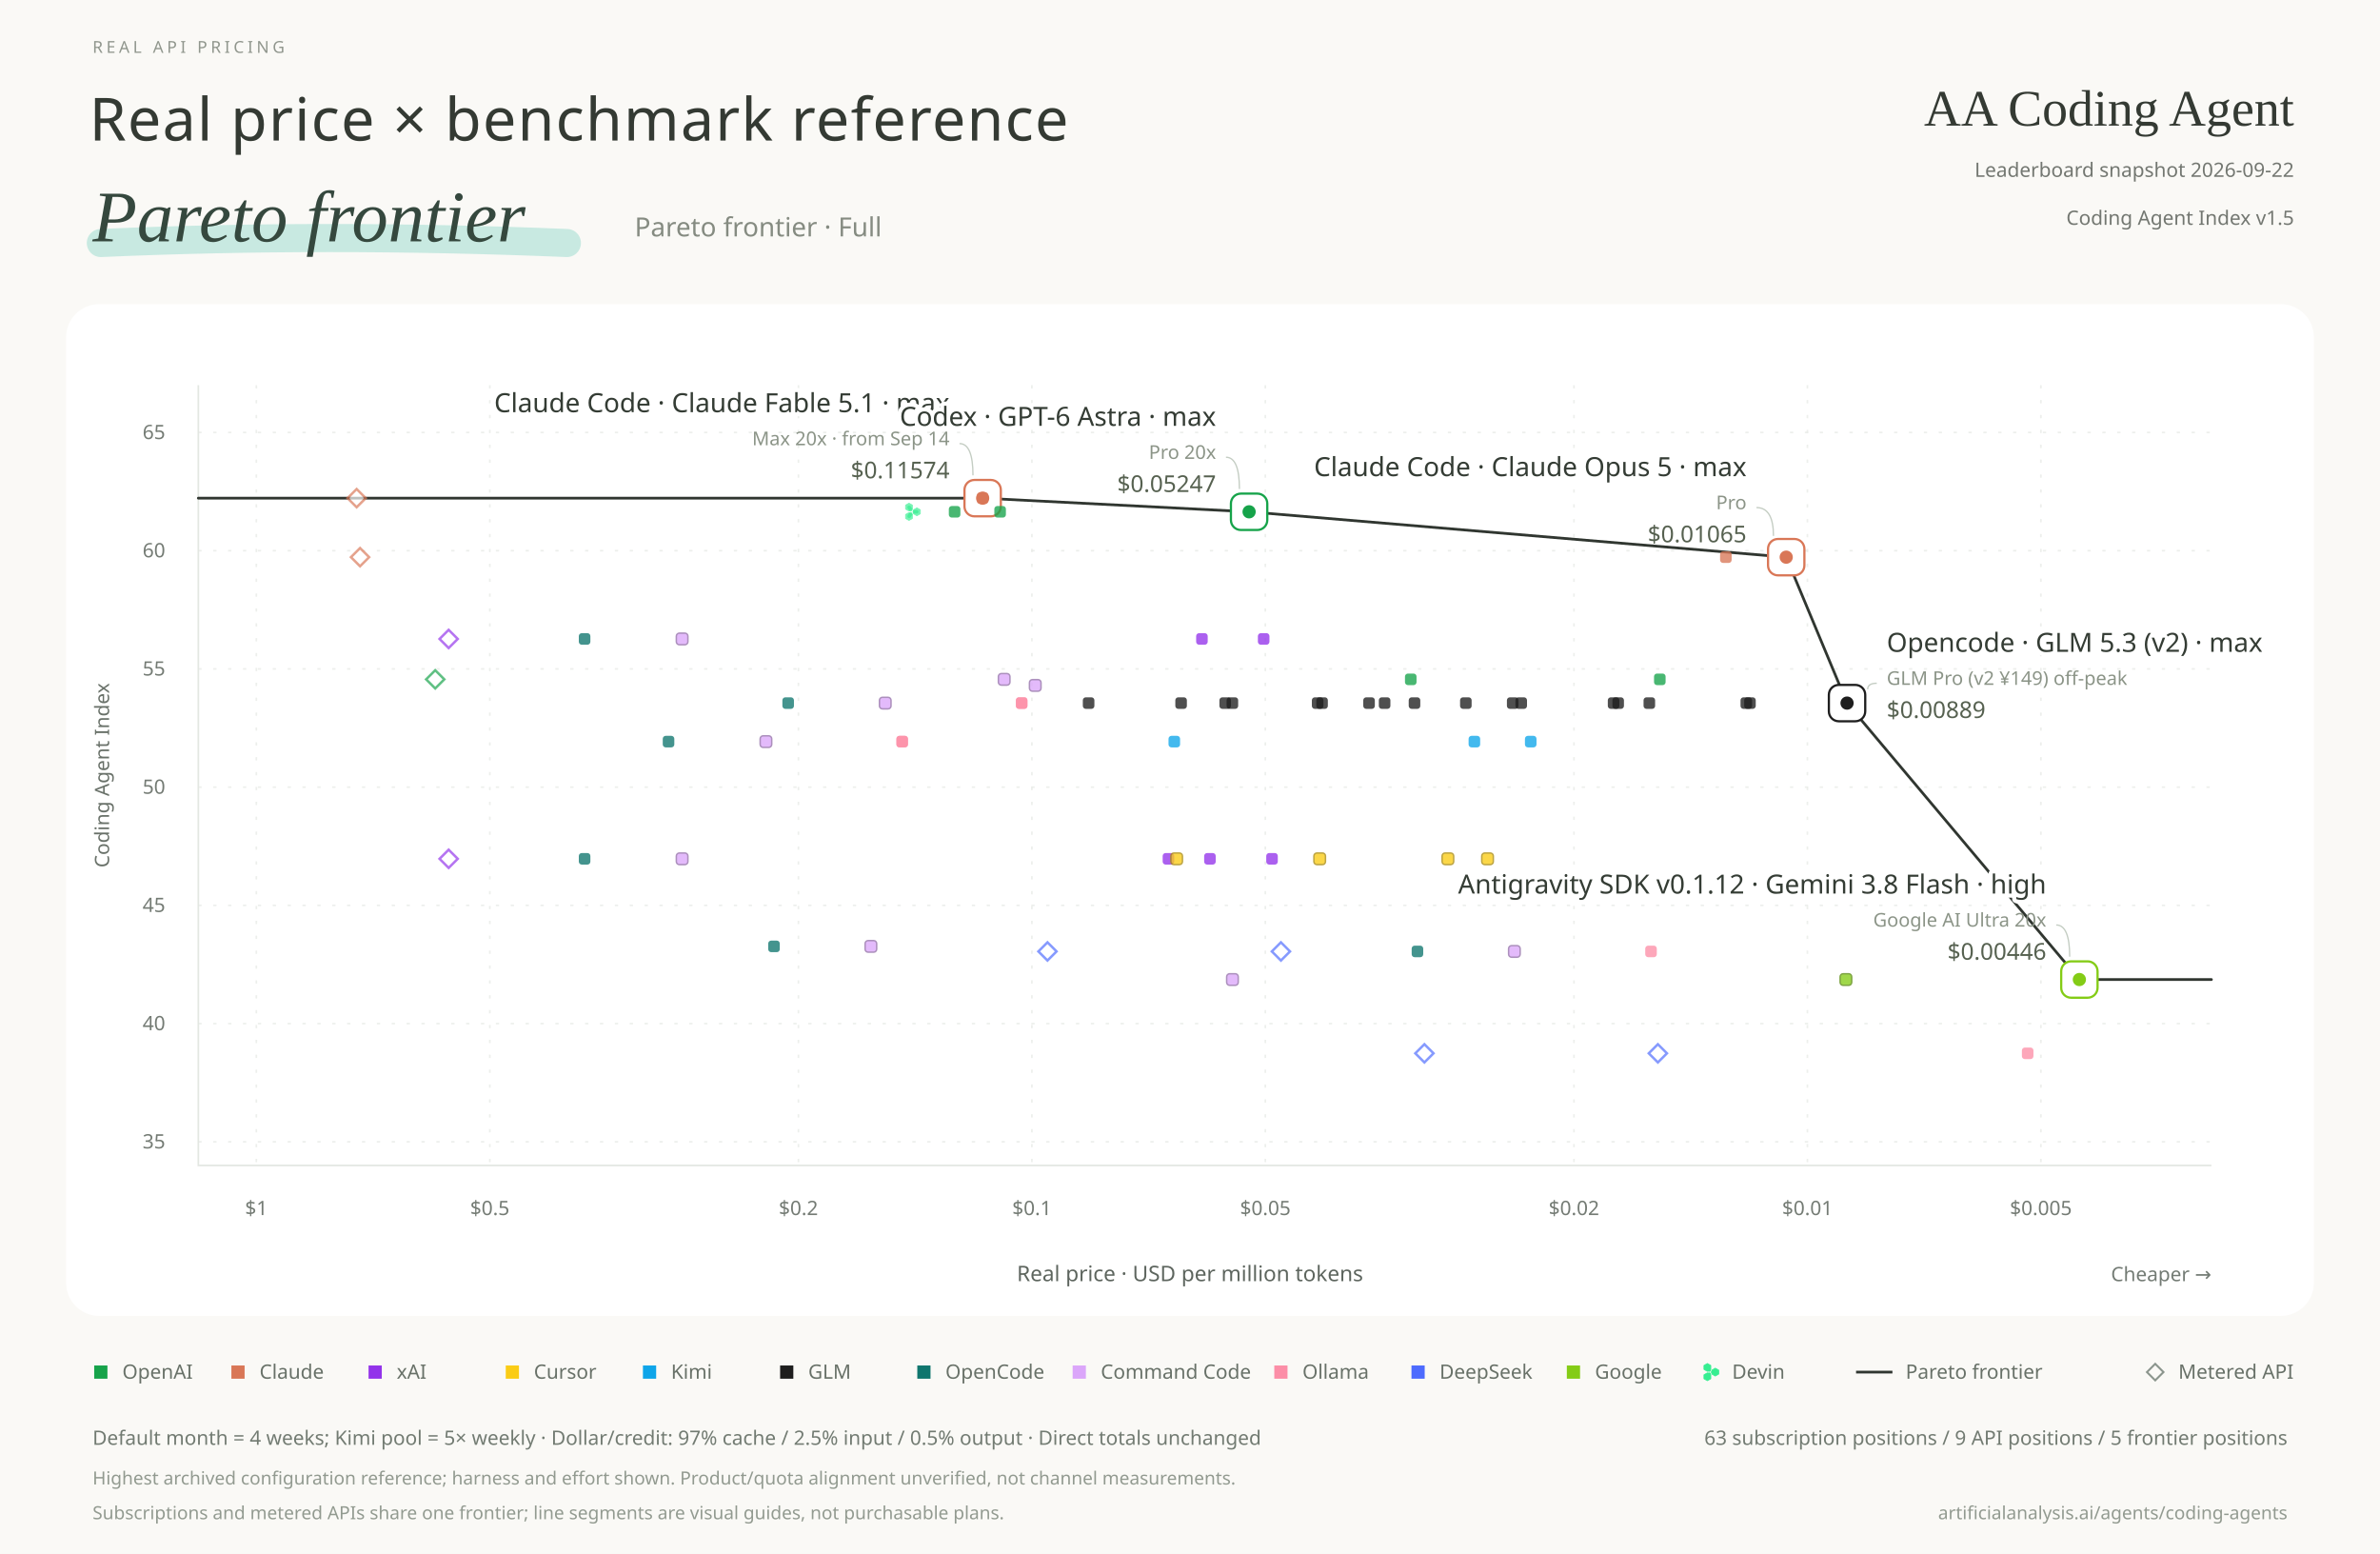
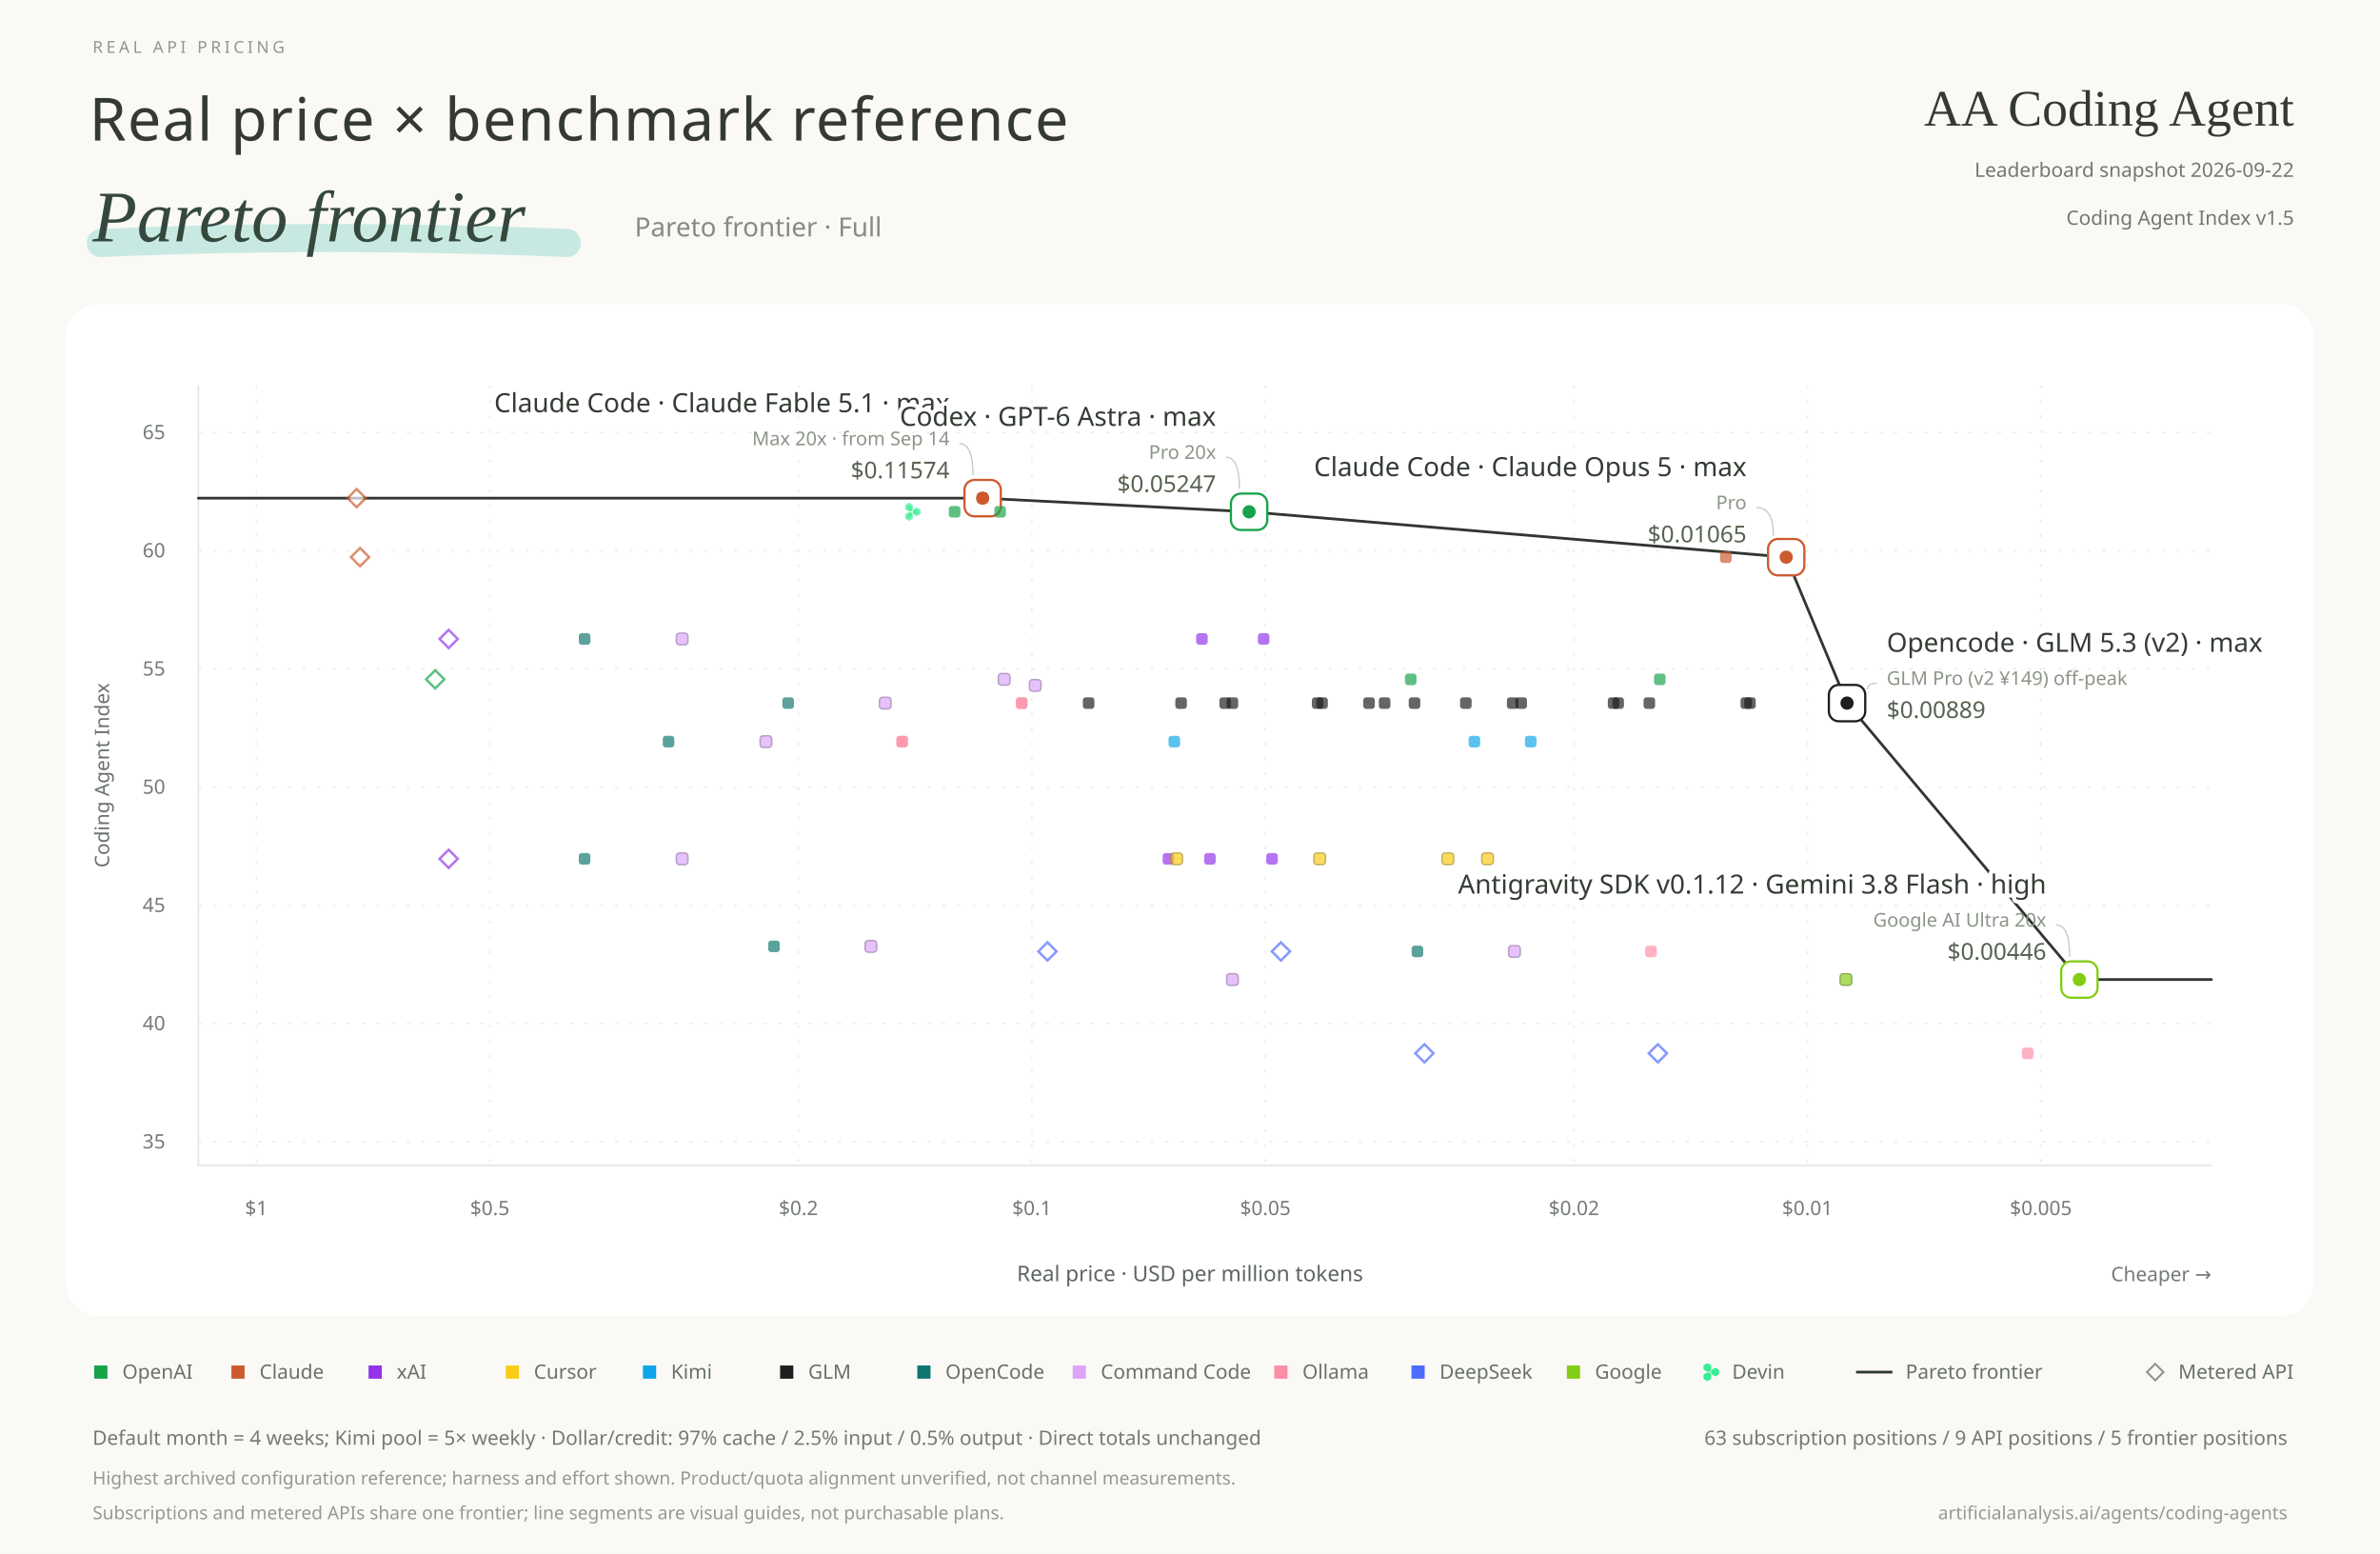
<svg xmlns="http://www.w3.org/2000/svg" width="1440" height="940" viewBox="0 0 1440 940" role="img" aria-labelledby="title desc">
  <style>text{font-family:"Microsoft YaHei","Segoe UI",sans-serif} .serif{font-family:"Times New Roman",serif} .number{font-family:"Segoe UI",sans-serif;font-variant-numeric:tabular-nums} .label-name{paint-order:stroke;stroke:#fff;stroke-width:5px;stroke-linejoin:round} .point:hover{opacity:1}</style>
  <rect width="1440" height="940" fill="#FAF9F6" />
  <text x="56.000" y="32.000" font-size="10" fill="#90968D" text-anchor="start" font-weight="400" letter-spacing="2.1">REAL API PRICING</text>
  <text x="54.000" y="85.000" font-size="36" fill="#343A33" text-anchor="start" font-weight="300" letter-spacing=".8">Real price × benchmark reference</text>
  <path d="M61 147 Q197 141 343 147" stroke="#9FDDD0" stroke-width="17" stroke-linecap="round" opacity=".55" fill="none" />
  <text x="56.000" y="146.000" font-size="44" fill="#35483E" text-anchor="start" font-weight="400" class="serif" font-style="italic">Pareto frontier</text>
  <text x="384.000" y="143.000" font-size="16" fill="#858B81" text-anchor="start" font-weight="300">Pareto frontier · Full</text>
  <text x="1388.000" y="76.000" font-size="31" fill="#343A33" text-anchor="end" font-weight="400" class="serif">AA Coding Agent</text>
  <text x="1388.000" y="107.000" font-size="12" fill="#737771" text-anchor="end" font-weight="400">Leaderboard snapshot  2026-09-22</text>
  <text x="1388.000" y="136.000" font-size="12" fill="#737771" text-anchor="end" font-weight="400">Coding Agent Index v1.5</text>
  <rect x="40" y="184" width="1360" height="612" rx="20" fill="#FFFFFF" />
  <path d="M1234.818 233V705" stroke="#E8EBE7" stroke-dasharray="2 7" opacity=".8" />
  <text x="1234.818" y="735.000" font-size="12" fill="#747B74" text-anchor="middle" font-weight="400" class="number">$0.005</text>
  <path d="M1093.566 233V705" stroke="#E8EBE7" stroke-dasharray="2 7" opacity=".8" />
  <text x="1093.566" y="735.000" font-size="12" fill="#747B74" text-anchor="middle" font-weight="400" class="number">$0.01</text>
  <path d="M952.313 233V705" stroke="#E8EBE7" stroke-dasharray="2 7" opacity=".8" />
  <text x="952.313" y="735.000" font-size="12" fill="#747B74" text-anchor="middle" font-weight="400" class="number">$0.02</text>
  <path d="M765.588 233V705" stroke="#E8EBE7" stroke-dasharray="2 7" opacity=".8" />
  <text x="765.588" y="735.000" font-size="12" fill="#747B74" text-anchor="middle" font-weight="400" class="number">$0.05</text>
  <path d="M624.336 233V705" stroke="#E8EBE7" stroke-dasharray="2 7" opacity=".8" />
  <text x="624.336" y="735.000" font-size="12" fill="#747B74" text-anchor="middle" font-weight="400" class="number">$0.1</text>
  <path d="M483.084 233V705" stroke="#E8EBE7" stroke-dasharray="2 7" opacity=".8" />
  <text x="483.084" y="735.000" font-size="12" fill="#747B74" text-anchor="middle" font-weight="400" class="number">$0.2</text>
  <path d="M296.358 233V705" stroke="#E8EBE7" stroke-dasharray="2 7" opacity=".8" />
  <text x="296.358" y="735.000" font-size="12" fill="#747B74" text-anchor="middle" font-weight="400" class="number">$0.5</text>
  <path d="M155.106 233V705" stroke="#E8EBE7" stroke-dasharray="2 7" opacity=".8" />
  <text x="155.106" y="735.000" font-size="12" fill="#747B74" text-anchor="middle" font-weight="400" class="number">$1</text>
  <path d="M120 690.697H1338" stroke="#E8EBE7" stroke-dasharray="2 7" opacity=".8" />
  <text x="100.000" y="694.697" font-size="12" fill="#747B74" text-anchor="end" font-weight="400" class="number">35</text>
  <path d="M120 619.182H1338" stroke="#E8EBE7" stroke-dasharray="2 7" opacity=".8" />
  <text x="100.000" y="623.182" font-size="12" fill="#747B74" text-anchor="end" font-weight="400" class="number">40</text>
  <path d="M120 547.667H1338" stroke="#E8EBE7" stroke-dasharray="2 7" opacity=".8" />
  <text x="100.000" y="551.667" font-size="12" fill="#747B74" text-anchor="end" font-weight="400" class="number">45</text>
  <path d="M120 476.152H1338" stroke="#E8EBE7" stroke-dasharray="2 7" opacity=".8" />
  <text x="100.000" y="480.152" font-size="12" fill="#747B74" text-anchor="end" font-weight="400" class="number">50</text>
  <path d="M120 404.636H1338" stroke="#E8EBE7" stroke-dasharray="2 7" opacity=".8" />
  <text x="100.000" y="408.636" font-size="12" fill="#747B74" text-anchor="end" font-weight="400" class="number">55</text>
  <path d="M120 333.121H1338" stroke="#E8EBE7" stroke-dasharray="2 7" opacity=".8" />
  <text x="100.000" y="337.121" font-size="12" fill="#747B74" text-anchor="end" font-weight="400" class="number">60</text>
  <path d="M120 261.606H1338" stroke="#E8EBE7" stroke-dasharray="2 7" opacity=".8" />
  <text x="100.000" y="265.606" font-size="12" fill="#747B74" text-anchor="end" font-weight="400" class="number">65</text>
  <path d="M120 233V705H1338" fill="none" stroke="#E3E7E2" />
  <text x="66.000" y="469.000" font-size="12" fill="#697169" text-anchor="middle" font-weight="400" transform="rotate(-90 66 469.0)">Coding Agent Index</text>
  <text x="720.000" y="775.000" font-size="13" fill="#5D655E" text-anchor="middle" font-weight="400">Real price · USD per million tokens</text>
  <text x="1338.000" y="775.000" font-size="12" fill="#737B74" text-anchor="end" font-weight="400">Cheaper →</text>
  <path id="frontier" d="M120.000,301.333 L594.548,301.333 L755.762,309.593 L1080.732,337.035 L1117.542,425.307 L1258.108,592.532 L1338.000,592.532" fill="none" stroke="#303630" stroke-width="1.65" stroke-linecap="round" stroke-linejoin="round" />
  <g class="point" data-billing="subscription" data-frontier="false" data-price="0.03247" data-score="54.5591" data-x="853.563" data-y="410.943" transform="translate(853.563 410.943)">
-     <rect x="-3.5" y="-3.5" width="7" height="7" rx="1.8" fill="#16A34A" opacity=".78" />
+     <rect x="-3.5" y="-3.5" width="7" height="7" rx="1.8" fill="#16A34A" opacity=".68" />
  </g>
  <g class="point" data-billing="subscription" data-frontier="false" data-price="0.0155" data-score="54.5591" data-x="1004.256" data-y="410.943" transform="translate(1004.256 410.943)">
-     <rect x="-3.5" y="-3.5" width="7" height="7" rx="1.8" fill="#16A34A" opacity=".78" />
+     <rect x="-3.5" y="-3.5" width="7" height="7" rx="1.8" fill="#16A34A" opacity=".68" />
  </g>
  <g class="point" data-billing="subscription" data-frontier="false" data-price="0.12579" data-score="61.645" data-x="577.579" data-y="309.593" transform="translate(577.579 309.593)">
-     <rect x="-3.5" y="-3.5" width="7" height="7" rx="1.8" fill="#16A34A" opacity=".78" />
+     <rect x="-3.5" y="-3.5" width="7" height="7" rx="1.8" fill="#16A34A" opacity=".68" />
  </g>
  <g class="point" data-billing="subscription" data-frontier="true" data-price="0.05247" data-score="61.645" data-x="755.762" data-y="309.593" transform="translate(755.762 309.593)">
    <rect x="-11" y="-11" width="22" height="22" rx="6" fill="#FFF" stroke="#16A34A" stroke-width="1.35" />
    <circle r="4" fill="#16A34A" />
  </g>
  <g class="point" data-billing="subscription" data-frontier="false" data-price="0.14265" data-score="61.645" data-x="551.947" data-y="309.593" transform="translate(551.947 309.593)">
    <path d="M0.11,-1.63 L-1.97,-0.43 L-4.05,-1.63 L-4.05,-4.03 L-1.97,-5.23 L0.11,-4.03Z M0.11,4.03 L-1.97,5.23 L-4.05,4.03 L-4.05,1.63 L-1.97,0.43 L0.11,1.63Z M4.91,1.20 L2.83,2.40 L0.75,1.20 L0.75,-1.20 L2.83,-2.40 L4.91,-1.20Z" fill="#36EE91" opacity="0.68" stroke="#36EE91" stroke-width="0.43" stroke-linejoin="round" />
    <path d="M-0.89,-1.27 L-1.87,-2.69 M-0.89,1.27 L-1.87,2.69 M1.27,0.00 L2.69,0.00" stroke="#36EE91" stroke-width="2.16" stroke-linecap="round" opacity="0.68" fill="none" />
  </g>
  <g class="point" data-billing="subscription" data-frontier="false" data-price="0.00892" data-score="41.8632" data-x="1116.856" data-y="592.532" transform="translate(1116.856 592.532)">
-     <rect x="-3.5" y="-3.5" width="7" height="7" rx="1.8" fill="#84CC16" opacity=".78" stroke="#5A8B0F" stroke-width=".9" />
+     <rect x="-3.5" y="-3.5" width="7" height="7" rx="1.8" fill="#84CC16" opacity=".68" stroke="#5A8B0F" stroke-width=".9" />
  </g>
  <g class="point" data-billing="subscription" data-frontier="true" data-price="0.00446" data-score="41.8632" data-x="1258.108" data-y="592.532" transform="translate(1258.108 592.532)">
    <rect x="-11" y="-11" width="22" height="22" rx="6" fill="#FFF" stroke="#84CC16" stroke-width="1.35" />
    <circle r="4" fill="#84CC16" />
  </g>
  <g class="point" data-billing="subscription" data-frontier="true" data-price="0.01065" data-score="59.7264" data-x="1080.732" data-y="337.035" transform="translate(1080.732 337.035)">
-     <rect x="-11" y="-11" width="22" height="22" rx="6" fill="#FFF" stroke="#D97757" stroke-width="1.35" />
-     <circle r="4" fill="#D97757" />
+     <rect x="-11" y="-11" width="22" height="22" rx="6" fill="#FFF" stroke="#CC5A2E" stroke-width="1.35" />
+     <circle r="4" fill="#CC5A2E" />
  </g>
  <g class="point" data-billing="subscription" data-frontier="false" data-price="0.01274" data-score="59.7264" data-x="1044.217" data-y="337.035" transform="translate(1044.217 337.035)">
-     <rect x="-3.5" y="-3.5" width="7" height="7" rx="1.8" fill="#D97757" opacity=".78" />
+     <rect x="-3.5" y="-3.5" width="7" height="7" rx="1.8" fill="#CC5A2E" opacity=".68" />
  </g>
  <g class="point" data-billing="subscription" data-frontier="true" data-price="0.11574" data-score="62.2225" data-x="594.548" data-y="301.333" transform="translate(594.548 301.333)">
-     <rect x="-11" y="-11" width="22" height="22" rx="6" fill="#FFF" stroke="#D97757" stroke-width="1.35" />
-     <circle r="4" fill="#D97757" />
+     <rect x="-11" y="-11" width="22" height="22" rx="6" fill="#FFF" stroke="#CC5A2E" stroke-width="1.35" />
+     <circle r="4" fill="#CC5A2E" />
  </g>
  <g class="point" data-billing="subscription" data-frontier="false" data-price="0.05894" data-score="46.969" data-x="732.066" data-y="519.504" transform="translate(732.066 519.504)">
-     <rect x="-3.5" y="-3.5" width="7" height="7" rx="1.8" fill="#9333EA" opacity=".78" />
+     <rect x="-3.5" y="-3.5" width="7" height="7" rx="1.8" fill="#9333EA" opacity=".68" />
  </g>
  <g class="point" data-billing="subscription" data-frontier="false" data-price="0.04902" data-score="46.969" data-x="769.622" data-y="519.504" transform="translate(769.622 519.504)">
-     <rect x="-3.5" y="-3.5" width="7" height="7" rx="1.8" fill="#9333EA" opacity=".78" />
+     <rect x="-3.5" y="-3.5" width="7" height="7" rx="1.8" fill="#9333EA" opacity=".68" />
  </g>
  <g class="point" data-billing="subscription" data-frontier="false" data-price="0.06667" data-score="46.969" data-x="706.953" data-y="519.504" transform="translate(706.953 519.504)">
-     <rect x="-3.5" y="-3.5" width="7" height="7" rx="1.8" fill="#9333EA" opacity=".78" />
+     <rect x="-3.5" y="-3.5" width="7" height="7" rx="1.8" fill="#9333EA" opacity=".68" />
  </g>
  <g class="point" data-billing="subscription" data-frontier="false" data-price="0.06036" data-score="56.26764360706693" data-x="727.215" data-y="386.505" transform="translate(727.215 386.505)">
-     <rect x="-3.5" y="-3.5" width="7" height="7" rx="1.8" fill="#9333EA" opacity=".78" />
+     <rect x="-3.5" y="-3.5" width="7" height="7" rx="1.8" fill="#9333EA" opacity=".68" />
  </g>
  <g class="point" data-billing="subscription" data-frontier="false" data-price="0.05025" data-score="56.26764360706693" data-x="764.572" data-y="386.505" transform="translate(764.572 386.505)">
-     <rect x="-3.5" y="-3.5" width="7" height="7" rx="1.8" fill="#9333EA" opacity=".78" />
+     <rect x="-3.5" y="-3.5" width="7" height="7" rx="1.8" fill="#9333EA" opacity=".68" />
  </g>
  <g class="point" data-billing="subscription" data-frontier="false" data-price="0.02585" data-score="46.969" data-x="900.027" data-y="519.504" transform="translate(900.027 519.504)">
-     <rect x="-3.5" y="-3.5" width="7" height="7" rx="1.8" fill="#FACC15" opacity=".78" stroke="#AA8B0E" stroke-width=".9" />
+     <rect x="-3.5" y="-3.5" width="7" height="7" rx="1.8" fill="#FACC15" opacity=".68" stroke="#AA8B0E" stroke-width=".9" />
  </g>
  <g class="point" data-billing="subscription" data-frontier="false" data-price="0.06506" data-score="46.969" data-x="711.934" data-y="519.504" transform="translate(711.934 519.504)">
-     <rect x="-3.5" y="-3.5" width="7" height="7" rx="1.8" fill="#FACC15" opacity=".78" stroke="#AA8B0E" stroke-width=".9" />
+     <rect x="-3.5" y="-3.5" width="7" height="7" rx="1.8" fill="#FACC15" opacity=".68" stroke="#AA8B0E" stroke-width=".9" />
  </g>
  <g class="point" data-billing="subscription" data-frontier="false" data-price="0.04255" data-score="46.969" data-x="798.467" data-y="519.504" transform="translate(798.467 519.504)">
-     <rect x="-3.5" y="-3.5" width="7" height="7" rx="1.8" fill="#FACC15" opacity=".78" stroke="#AA8B0E" stroke-width=".9" />
+     <rect x="-3.5" y="-3.5" width="7" height="7" rx="1.8" fill="#FACC15" opacity=".68" stroke="#AA8B0E" stroke-width=".9" />
  </g>
  <g class="point" data-billing="subscription" data-frontier="false" data-price="0.02908" data-score="46.969" data-x="876.033" data-y="519.504" transform="translate(876.033 519.504)">
-     <rect x="-3.5" y="-3.5" width="7" height="7" rx="1.8" fill="#FACC15" opacity=".78" stroke="#AA8B0E" stroke-width=".9" />
+     <rect x="-3.5" y="-3.5" width="7" height="7" rx="1.8" fill="#FACC15" opacity=".68" stroke="#AA8B0E" stroke-width=".9" />
  </g>
  <g class="point" data-billing="subscription" data-frontier="false" data-price="0.02688" data-score="51.9259" data-x="892.065" data-y="448.605" transform="translate(892.065 448.605)">
-     <rect x="-3.5" y="-3.5" width="7" height="7" rx="1.8" fill="#0EA5E9" opacity=".78" />
+     <rect x="-3.5" y="-3.5" width="7" height="7" rx="1.8" fill="#0EA5E9" opacity=".68" />
  </g>
  <g class="point" data-billing="subscription" data-frontier="false" data-price="0.06552" data-score="51.9259" data-x="710.499" data-y="448.605" transform="translate(710.499 448.605)">
-     <rect x="-3.5" y="-3.5" width="7" height="7" rx="1.8" fill="#0EA5E9" opacity=".78" />
+     <rect x="-3.5" y="-3.5" width="7" height="7" rx="1.8" fill="#0EA5E9" opacity=".68" />
  </g>
  <g class="point" data-billing="subscription" data-frontier="false" data-price="0.02274" data-score="51.9259" data-x="926.149" data-y="448.605" transform="translate(926.149 448.605)">
-     <rect x="-3.5" y="-3.5" width="7" height="7" rx="1.8" fill="#0EA5E9" opacity=".78" />
+     <rect x="-3.5" y="-3.5" width="7" height="7" rx="1.8" fill="#0EA5E9" opacity=".68" />
  </g>
  <g class="point" data-billing="subscription" data-frontier="false" data-price="0.0845" data-score="53.5548" data-x="658.657" data-y="425.307" transform="translate(658.657 425.307)">
-     <rect x="-3.5" y="-3.5" width="7" height="7" rx="1.8" fill="#1E1E1E" opacity=".78" />
+     <rect x="-3.5" y="-3.5" width="7" height="7" rx="1.8" fill="#1E1E1E" opacity=".68" />
  </g>
  <g class="point" data-billing="subscription" data-frontier="false" data-price="0.05633" data-score="53.5548" data-x="741.296" data-y="425.307" transform="translate(741.296 425.307)">
-     <rect x="-3.5" y="-3.5" width="7" height="7" rx="1.8" fill="#1E1E1E" opacity=".78" />
+     <rect x="-3.5" y="-3.5" width="7" height="7" rx="1.8" fill="#1E1E1E" opacity=".68" />
  </g>
  <g class="point" data-billing="subscription" data-frontier="false" data-price="0.04225" data-score="53.5548" data-x="799.909" data-y="425.307" transform="translate(799.909 425.307)">
-     <rect x="-3.5" y="-3.5" width="7" height="7" rx="1.8" fill="#1E1E1E" opacity=".78" />
+     <rect x="-3.5" y="-3.5" width="7" height="7" rx="1.8" fill="#1E1E1E" opacity=".68" />
  </g>
  <g class="point" data-billing="subscription" data-frontier="false" data-price="0.03509" data-score="53.5548" data-x="837.749" data-y="425.307" transform="translate(837.749 425.307)">
-     <rect x="-3.5" y="-3.5" width="7" height="7" rx="1.8" fill="#1E1E1E" opacity=".78" />
+     <rect x="-3.5" y="-3.5" width="7" height="7" rx="1.8" fill="#1E1E1E" opacity=".68" />
  </g>
  <g class="point" data-billing="subscription" data-frontier="false" data-price="0.02339" data-score="53.5548" data-x="920.406" data-y="425.307" transform="translate(920.406 425.307)">
-     <rect x="-3.5" y="-3.5" width="7" height="7" rx="1.8" fill="#1E1E1E" opacity=".78" />
+     <rect x="-3.5" y="-3.5" width="7" height="7" rx="1.8" fill="#1E1E1E" opacity=".68" />
  </g>
  <g class="point" data-billing="subscription" data-frontier="false" data-price="0.01754" data-score="53.5548" data-x="979.060" data-y="425.307" transform="translate(979.060 425.307)">
-     <rect x="-3.5" y="-3.5" width="7" height="7" rx="1.8" fill="#1E1E1E" opacity=".78" />
+     <rect x="-3.5" y="-3.5" width="7" height="7" rx="1.8" fill="#1E1E1E" opacity=".68" />
  </g>
  <g class="point" data-billing="subscription" data-frontier="false" data-price="0.06421" data-score="53.5548" data-x="714.614" data-y="425.307" transform="translate(714.614 425.307)">
-     <rect x="-3.5" y="-3.5" width="7" height="7" rx="1.8" fill="#1E1E1E" opacity=".78" />
+     <rect x="-3.5" y="-3.5" width="7" height="7" rx="1.8" fill="#1E1E1E" opacity=".68" />
  </g>
  <g class="point" data-billing="subscription" data-frontier="false" data-price="0.04281" data-score="53.5548" data-x="797.226" data-y="425.307" transform="translate(797.226 425.307)">
-     <rect x="-3.5" y="-3.5" width="7" height="7" rx="1.8" fill="#1E1E1E" opacity=".78" />
+     <rect x="-3.5" y="-3.5" width="7" height="7" rx="1.8" fill="#1E1E1E" opacity=".68" />
  </g>
  <g class="point" data-billing="subscription" data-frontier="false" data-price="0.03211" data-score="53.5548" data-x="855.835" data-y="425.307" transform="translate(855.835 425.307)">
-     <rect x="-3.5" y="-3.5" width="7" height="7" rx="1.8" fill="#1E1E1E" opacity=".78" />
+     <rect x="-3.5" y="-3.5" width="7" height="7" rx="1.8" fill="#1E1E1E" opacity=".68" />
  </g>
  <g class="point" data-billing="subscription" data-frontier="false" data-price="0.01778" data-score="53.5548" data-x="976.290" data-y="425.307" transform="translate(976.290 425.307)">
-     <rect x="-3.5" y="-3.5" width="7" height="7" rx="1.8" fill="#1E1E1E" opacity=".78" />
+     <rect x="-3.5" y="-3.5" width="7" height="7" rx="1.8" fill="#1E1E1E" opacity=".68" />
  </g>
  <g class="point" data-billing="subscription" data-frontier="false" data-price="0.01186" data-score="53.5548" data-x="1058.803" data-y="425.307" transform="translate(1058.803 425.307)">
-     <rect x="-3.5" y="-3.5" width="7" height="7" rx="1.8" fill="#1E1E1E" opacity=".78" />
+     <rect x="-3.5" y="-3.5" width="7" height="7" rx="1.8" fill="#1E1E1E" opacity=".68" />
  </g>
  <g class="point" data-billing="subscription" data-frontier="true" data-price="0.00889" data-score="53.5548" data-x="1117.542" data-y="425.307" transform="translate(1117.542 425.307)">
    <rect x="-11" y="-11" width="22" height="22" rx="6" fill="#FFF" stroke="#1E1E1E" stroke-width="1.35" />
    <circle r="4" fill="#1E1E1E" />
  </g>
  <g class="point" data-billing="subscription" data-frontier="false" data-price="0.05514" data-score="53.5548" data-x="745.647" data-y="425.307" transform="translate(745.647 425.307)">
-     <rect x="-3.5" y="-3.5" width="7" height="7" rx="1.8" fill="#1E1E1E" opacity=".78" />
+     <rect x="-3.5" y="-3.5" width="7" height="7" rx="1.8" fill="#1E1E1E" opacity=".68" />
  </g>
  <g class="point" data-billing="subscription" data-frontier="false" data-price="0.03675" data-score="53.5548" data-x="828.330" data-y="425.307" transform="translate(828.330 425.307)">
-     <rect x="-3.5" y="-3.5" width="7" height="7" rx="1.8" fill="#1E1E1E" opacity=".78" />
+     <rect x="-3.5" y="-3.5" width="7" height="7" rx="1.8" fill="#1E1E1E" opacity=".68" />
  </g>
  <g class="point" data-billing="subscription" data-frontier="false" data-price="0.02757" data-score="53.5548" data-x="886.900" data-y="425.307" transform="translate(886.900 425.307)">
-     <rect x="-3.5" y="-3.5" width="7" height="7" rx="1.8" fill="#1E1E1E" opacity=".78" />
+     <rect x="-3.5" y="-3.5" width="7" height="7" rx="1.8" fill="#1E1E1E" opacity=".68" />
  </g>
  <g class="point" data-billing="subscription" data-frontier="false" data-price="0.02399" data-score="53.5548" data-x="915.244" data-y="425.307" transform="translate(915.244 425.307)">
-     <rect x="-3.5" y="-3.5" width="7" height="7" rx="1.8" fill="#1E1E1E" opacity=".78" />
+     <rect x="-3.5" y="-3.5" width="7" height="7" rx="1.8" fill="#1E1E1E" opacity=".68" />
  </g>
  <g class="point" data-billing="subscription" data-frontier="false" data-price="0.01599" data-score="53.5548" data-x="997.914" data-y="425.307" transform="translate(997.914 425.307)">
-     <rect x="-3.5" y="-3.5" width="7" height="7" rx="1.8" fill="#1E1E1E" opacity=".78" />
+     <rect x="-3.5" y="-3.5" width="7" height="7" rx="1.8" fill="#1E1E1E" opacity=".68" />
  </g>
  <g class="point" data-billing="subscription" data-frontier="false" data-price="0.01199" data-score="53.5548" data-x="1056.581" data-y="425.307" transform="translate(1056.581 425.307)">
-     <rect x="-3.5" y="-3.5" width="7" height="7" rx="1.8" fill="#1E1E1E" opacity=".78" />
+     <rect x="-3.5" y="-3.5" width="7" height="7" rx="1.8" fill="#1E1E1E" opacity=".68" />
  </g>
  <g class="point" data-billing="subscription" data-frontier="false" data-price="0.37736" data-score="46.969" data-x="353.705" data-y="519.504" transform="translate(353.705 519.504)">
-     <rect x="-3.5" y="-3.5" width="7" height="7" rx="1.8" fill="#0F766E" opacity=".78" />
+     <rect x="-3.5" y="-3.5" width="7" height="7" rx="1.8" fill="#0F766E" opacity=".68" />
  </g>
  <g class="point" data-billing="subscription" data-frontier="false" data-price="0.37736" data-score="56.26764360706693" data-x="353.705" data-y="386.505" transform="translate(353.705 386.505)">
-     <rect x="-3.5" y="-3.5" width="7" height="7" rx="1.8" fill="#0F766E" opacity=".78" />
+     <rect x="-3.5" y="-3.5" width="7" height="7" rx="1.8" fill="#0F766E" opacity=".68" />
  </g>
  <g class="point" data-billing="subscription" data-frontier="false" data-price="0.20619" data-score="53.5548" data-x="476.872" data-y="425.307" transform="translate(476.872 425.307)">
-     <rect x="-3.5" y="-3.5" width="7" height="7" rx="1.8" fill="#0F766E" opacity=".78" />
+     <rect x="-3.5" y="-3.5" width="7" height="7" rx="1.8" fill="#0F766E" opacity=".68" />
  </g>
  <g class="point" data-billing="subscription" data-frontier="false" data-price="0.29412" data-score="51.9259" data-x="404.490" data-y="448.605" transform="translate(404.490 448.605)">
-     <rect x="-3.5" y="-3.5" width="7" height="7" rx="1.8" fill="#0F766E" opacity=".78" />
+     <rect x="-3.5" y="-3.5" width="7" height="7" rx="1.8" fill="#0F766E" opacity=".68" />
  </g>
  <g class="point" data-billing="subscription" data-frontier="false" data-price="0.21505" data-score="43.2653" data-x="468.298" data-y="572.478" transform="translate(468.298 572.478)">
-     <rect x="-3.5" y="-3.5" width="7" height="7" rx="1.8" fill="#0F766E" opacity=".78" />
+     <rect x="-3.5" y="-3.5" width="7" height="7" rx="1.8" fill="#0F766E" opacity=".68" />
  </g>
  <g class="point" data-billing="subscription" data-frontier="false" data-price="0.03183" data-score="43.052" data-x="857.620" data-y="575.529" transform="translate(857.620 575.529)">
-     <rect x="-3.5" y="-3.5" width="7" height="7" rx="1.8" fill="#0F766E" opacity=".78" />
+     <rect x="-3.5" y="-3.5" width="7" height="7" rx="1.8" fill="#0F766E" opacity=".68" />
  </g>
  <g class="point" data-billing="subscription" data-frontier="false" data-price="0.10858" data-score="54.5591" data-x="607.561" data-y="410.943" transform="translate(607.561 410.943)">
-     <rect x="-3.5" y="-3.5" width="7" height="7" rx="1.8" fill="#DBA6FA" opacity=".78" stroke="#9571AA" stroke-width=".9" />
+     <rect x="-3.5" y="-3.5" width="7" height="7" rx="1.8" fill="#DBA6FA" opacity=".68" stroke="#9571AA" stroke-width=".9" />
  </g>
  <g class="point" data-billing="subscription" data-frontier="false" data-price="0.05513" data-score="41.8632" data-x="745.684" data-y="592.532" transform="translate(745.684 592.532)">
-     <rect x="-3.5" y="-3.5" width="7" height="7" rx="1.8" fill="#DBA6FA" opacity=".78" stroke="#9571AA" stroke-width=".9" />
+     <rect x="-3.5" y="-3.5" width="7" height="7" rx="1.8" fill="#DBA6FA" opacity=".68" stroke="#9571AA" stroke-width=".9" />
  </g>
  <g class="point" data-billing="subscription" data-frontier="false" data-price="0.02387" data-score="43.052" data-x="916.266" data-y="575.529" transform="translate(916.266 575.529)">
-     <rect x="-3.5" y="-3.5" width="7" height="7" rx="1.8" fill="#DBA6FA" opacity=".78" stroke="#9571AA" stroke-width=".9" />
+     <rect x="-3.5" y="-3.5" width="7" height="7" rx="1.8" fill="#DBA6FA" opacity=".68" stroke="#9571AA" stroke-width=".9" />
  </g>
  <g class="point" data-billing="subscription" data-frontier="false" data-price="0.16129" data-score="43.2653" data-x="526.920" data-y="572.478" transform="translate(526.920 572.478)">
-     <rect x="-3.5" y="-3.5" width="7" height="7" rx="1.8" fill="#DBA6FA" opacity=".78" stroke="#9571AA" stroke-width=".9" />
+     <rect x="-3.5" y="-3.5" width="7" height="7" rx="1.8" fill="#DBA6FA" opacity=".68" stroke="#9571AA" stroke-width=".9" />
  </g>
  <g class="point" data-billing="subscription" data-frontier="false" data-price="0.28249" data-score="56.26764360706693" data-x="412.712" data-y="386.505" transform="translate(412.712 386.505)">
-     <rect x="-3.5" y="-3.5" width="7" height="7" rx="1.8" fill="#DBA6FA" opacity=".78" stroke="#9571AA" stroke-width=".9" />
+     <rect x="-3.5" y="-3.5" width="7" height="7" rx="1.8" fill="#DBA6FA" opacity=".68" stroke="#9571AA" stroke-width=".9" />
  </g>
  <g class="point" data-billing="subscription" data-frontier="false" data-price="0.15456" data-score="53.5548" data-x="535.606" data-y="425.307" transform="translate(535.606 425.307)">
-     <rect x="-3.5" y="-3.5" width="7" height="7" rx="1.8" fill="#DBA6FA" opacity=".78" stroke="#9571AA" stroke-width=".9" />
+     <rect x="-3.5" y="-3.5" width="7" height="7" rx="1.8" fill="#DBA6FA" opacity=".68" stroke="#9571AA" stroke-width=".9" />
  </g>
  <g class="point" data-billing="subscription" data-frontier="false" data-price="0.09901" data-score="54.3027" data-x="626.363" data-y="414.610" transform="translate(626.363 414.610)">
-     <rect x="-3.5" y="-3.5" width="7" height="7" rx="1.8" fill="#DBA6FA" opacity=".78" stroke="#9571AA" stroke-width=".9" />
+     <rect x="-3.5" y="-3.5" width="7" height="7" rx="1.8" fill="#DBA6FA" opacity=".68" stroke="#9571AA" stroke-width=".9" />
  </g>
  <g class="point" data-billing="subscription" data-frontier="false" data-price="0.22026" data-score="51.9259" data-x="463.420" data-y="448.605" transform="translate(463.420 448.605)">
-     <rect x="-3.5" y="-3.5" width="7" height="7" rx="1.8" fill="#DBA6FA" opacity=".78" stroke="#9571AA" stroke-width=".9" />
+     <rect x="-3.5" y="-3.5" width="7" height="7" rx="1.8" fill="#DBA6FA" opacity=".68" stroke="#9571AA" stroke-width=".9" />
  </g>
  <g class="point" data-billing="subscription" data-frontier="false" data-price="0.28249" data-score="46.969" data-x="412.712" data-y="519.504" transform="translate(412.712 519.504)">
-     <rect x="-3.5" y="-3.5" width="7" height="7" rx="1.8" fill="#DBA6FA" opacity=".78" stroke="#9571AA" stroke-width=".9" />
+     <rect x="-3.5" y="-3.5" width="7" height="7" rx="1.8" fill="#DBA6FA" opacity=".68" stroke="#9571AA" stroke-width=".9" />
  </g>
  <g class="point" data-billing="subscription" data-frontier="false" data-price="0.0052" data-score="38.7425" data-x="1226.825" data-y="637.168" transform="translate(1226.825 637.168)">
-     <rect x="-3.5" y="-3.5" width="7" height="7" rx="1.8" fill="#FC8EA7" opacity=".78" />
+     <rect x="-3.5" y="-3.5" width="7" height="7" rx="1.8" fill="#FC8EA7" opacity=".68" />
  </g>
  <g class="point" data-billing="subscription" data-frontier="false" data-price="0.01591" data-score="43.052" data-x="998.936" data-y="575.529" transform="translate(998.936 575.529)">
-     <rect x="-3.5" y="-3.5" width="7" height="7" rx="1.8" fill="#FC8EA7" opacity=".78" />
+     <rect x="-3.5" y="-3.5" width="7" height="7" rx="1.8" fill="#FC8EA7" opacity=".68" />
  </g>
  <g class="point" data-billing="subscription" data-frontier="false" data-price="0.10309" data-score="53.5548" data-x="618.134" data-y="425.307" transform="translate(618.134 425.307)">
-     <rect x="-3.5" y="-3.5" width="7" height="7" rx="1.8" fill="#FC8EA7" opacity=".78" />
+     <rect x="-3.5" y="-3.5" width="7" height="7" rx="1.8" fill="#FC8EA7" opacity=".68" />
  </g>
  <g class="point" data-billing="subscription" data-frontier="false" data-price="0.14695" data-score="51.9259" data-x="545.895" data-y="448.605" transform="translate(545.895 448.605)">
-     <rect x="-3.5" y="-3.5" width="7" height="7" rx="1.8" fill="#FC8EA7" opacity=".78" />
+     <rect x="-3.5" y="-3.5" width="7" height="7" rx="1.8" fill="#FC8EA7" opacity=".68" />
  </g>
  <g class="point" data-billing="subscription" data-frontier="false" data-price="0.10307" data-score="53.5548" data-x="618.174" data-y="425.307" transform="translate(618.174 425.307)">
-     <rect x="-3.5" y="-3.5" width="7" height="7" rx="1.8" fill="#FC8EA7" opacity=".78" />
+     <rect x="-3.5" y="-3.5" width="7" height="7" rx="1.8" fill="#FC8EA7" opacity=".68" />
  </g>
  <g class="point" data-billing="subscription" data-frontier="false" data-price="0.14699" data-score="51.9259" data-x="545.839" data-y="448.605" transform="translate(545.839 448.605)">
-     <rect x="-3.5" y="-3.5" width="7" height="7" rx="1.8" fill="#FC8EA7" opacity=".78" />
+     <rect x="-3.5" y="-3.5" width="7" height="7" rx="1.8" fill="#FC8EA7" opacity=".68" />
  </g>
  <g class="point" data-billing="subscription" data-frontier="false" data-price="0.11575" data-score="62.2225" data-x="594.530" data-y="301.333" transform="translate(594.530 301.333)">
-     <rect x="-3.5" y="-3.5" width="7" height="7" rx="1.8" fill="#D97757" opacity=".78" />
+     <rect x="-3.5" y="-3.5" width="7" height="7" rx="1.8" fill="#CC5A2E" opacity=".68" />
  </g>
  <g class="point" data-billing="subscription" data-frontier="false" data-price="0.10989" data-score="61.645" data-x="605.117" data-y="309.593" transform="translate(605.117 309.593)">
-     <rect x="-3.5" y="-3.5" width="7" height="7" rx="1.8" fill="#16A34A" opacity=".78" />
+     <rect x="-3.5" y="-3.5" width="7" height="7" rx="1.8" fill="#16A34A" opacity=".68" />
  </g>
  <g class="point" data-billing="metered" data-frontier="false" data-price="0.01559" data-score="38.7425" data-x="1003.076" data-y="637.168" transform="translate(1003.076 637.168)">
    <path d="M0 -5.5L5.5 0 0 5.5 -5.5 0Z" fill="white" stroke="#4D6BFE" stroke-width="1.5" opacity=".68" />
  </g>
  <g class="point" data-billing="metered" data-frontier="false" data-price="0.03118" data-score="38.7425" data-x="861.824" data-y="637.168" transform="translate(861.824 637.168)">
    <path d="M0 -5.5L5.5 0 0 5.5 -5.5 0Z" fill="white" stroke="#4D6BFE" stroke-width="1.5" opacity=".68" />
  </g>
  <g class="point" data-billing="metered" data-frontier="false" data-price="0.04774" data-score="43.052" data-x="775.014" data-y="575.529" transform="translate(775.014 575.529)">
    <path d="M0 -5.5L5.5 0 0 5.5 -5.5 0Z" fill="white" stroke="#4D6BFE" stroke-width="1.5" opacity=".68" />
  </g>
  <g class="point" data-billing="metered" data-frontier="false" data-price="0.09548" data-score="43.052" data-x="633.762" data-y="575.529" transform="translate(633.762 575.529)">
    <path d="M0 -5.5L5.5 0 0 5.5 -5.5 0Z" fill="white" stroke="#4D6BFE" stroke-width="1.5" opacity=".68" />
  </g>
  <g class="point" data-billing="metered" data-frontier="false" data-price="0.588" data-score="54.5591" data-x="263.321" data-y="410.943" transform="translate(263.321 410.943)">
    <path d="M0 -5.5L5.5 0 0 5.5 -5.5 0Z" fill="white" stroke="#16A34A" stroke-width="1.5" opacity=".68" />
  </g>
  <g class="point" data-billing="metered" data-frontier="false" data-price="0.565" data-score="46.969" data-x="271.452" data-y="519.504" transform="translate(271.452 519.504)">
    <path d="M0 -5.5L5.5 0 0 5.5 -5.5 0Z" fill="white" stroke="#9333EA" stroke-width="1.5" opacity=".68" />
  </g>
  <g class="point" data-billing="metered" data-frontier="false" data-price="0.565" data-score="56.26764360706693" data-x="271.452" data-y="386.505" transform="translate(271.452 386.505)">
    <path d="M0 -5.5L5.5 0 0 5.5 -5.5 0Z" fill="white" stroke="#9333EA" stroke-width="1.5" opacity=".68" />
  </g>
  <g class="point" data-billing="metered" data-frontier="false" data-price="0.735" data-score="59.7264" data-x="217.848" data-y="337.035" transform="translate(217.848 337.035)">
-     <path d="M0 -5.5L5.5 0 0 5.5 -5.5 0Z" fill="white" stroke="#D97757" stroke-width="1.5" opacity=".68" />
+     <path d="M0 -5.5L5.5 0 0 5.5 -5.5 0Z" fill="white" stroke="#CC5A2E" stroke-width="1.5" opacity=".68" />
  </g>
  <g class="point" data-billing="metered" data-frontier="false" data-price="0.7425" data-score="62.2225" data-x="215.779" data-y="301.333" transform="translate(215.779 301.333)">
-     <path d="M0 -5.5L5.5 0 0 5.5 -5.5 0Z" fill="white" stroke="#D97757" stroke-width="1.5" opacity=".68" />
+     <path d="M0 -5.5L5.5 0 0 5.5 -5.5 0Z" fill="white" stroke="#CC5A2E" stroke-width="1.5" opacity=".68" />
  </g>
  <g class="front-label" data-model="claude-fable-5.1">
    <path d="M588.689,287.524Q588.689,268.333 580.548,268.333" stroke="#C4CDC3" stroke-width=".8" fill="none" />
    <text x="574.548" y="249.333" font-size="16" fill="#343C34" text-anchor="end" font-weight="400" class="label-name">Claude Code · Claude Fable 5.1 · max</text>
    <text x="574.548" y="269.333" font-size="11.5" fill="#8B9487" text-anchor="end" font-weight="400">Max 20x · from Sep 14</text>
    <text x="574.548" y="289.333" font-size="14" fill="#566150" text-anchor="end" font-weight="400" class="number">$0.11574</text>
  </g>
  <g class="front-label" data-model="gpt-6-astra">
    <path d="M749.904,295.784Q749.904,276.593 741.762,276.593" stroke="#C4CDC3" stroke-width=".8" fill="none" />
    <text x="735.762" y="257.593" font-size="16" fill="#343C34" text-anchor="end" font-weight="400" class="label-name">Codex · GPT-6 Astra · max</text>
    <text x="735.762" y="277.593" font-size="11.5" fill="#8B9487" text-anchor="end" font-weight="400">Pro 20x</text>
    <text x="735.762" y="297.593" font-size="14" fill="#566150" text-anchor="end" font-weight="400" class="number">$0.05247</text>
  </g>
  <g class="front-label" data-model="claude-opus-5">
    <path d="M1073.015,324.172Q1073.015,307.035 1062.732,307.035" stroke="#C4CDC3" stroke-width=".8" fill="none" />
    <text x="1056.732" y="288.035" font-size="16" fill="#343C34" text-anchor="end" font-weight="400" class="label-name">Claude Code · Claude Opus 5 · max</text>
    <text x="1056.732" y="308.035" font-size="11.5" fill="#8B9487" text-anchor="end" font-weight="400">Pro</text>
    <text x="1056.732" y="328.035" font-size="14" fill="#566150" text-anchor="end" font-weight="400" class="number">$0.01065</text>
  </g>
  <g class="front-label" data-model="glm-5.3">
    <path d="M1130.023,416.987Q1130.023,413.307 1135.542,413.307" stroke="#C4CDC3" stroke-width=".8" fill="none" />
    <text x="1141.542" y="394.307" font-size="16" fill="#343C34" text-anchor="start" font-weight="400" class="label-name">Opencode · GLM 5.3 (v2) · max</text>
    <text x="1141.542" y="414.307" font-size="11.5" fill="#8B9487" text-anchor="start" font-weight="400">GLM Pro (v2 ¥149) off-peak</text>
    <text x="1141.542" y="434.307" font-size="14" fill="#566150" text-anchor="start" font-weight="400" class="number">$0.00889</text>
  </g>
  <g class="front-label" data-model="gemini-3.8-flash">
    <path d="M1252.250,578.724Q1252.250,559.532 1244.108,559.532" stroke="#C4CDC3" stroke-width=".8" fill="none" />
    <text x="1238.108" y="540.532" font-size="16" fill="#343C34" text-anchor="end" font-weight="400" class="label-name">Antigravity SDK v0.1.12 · Gemini 3.8 Flash · high</text>
    <text x="1238.108" y="560.532" font-size="11.5" fill="#8B9487" text-anchor="end" font-weight="400">Google AI Ultra 20x</text>
    <text x="1238.108" y="580.532" font-size="14" fill="#566150" text-anchor="end" font-weight="400" class="number">$0.00446</text>
  </g>
  <rect x="57" y="826" width="8" height="8" fill="#16A34A" />
  <text x="74.000" y="834.000" font-size="12" fill="#687168" text-anchor="start" font-weight="400">OpenAI</text>
-   <rect x="140" y="826" width="8" height="8" fill="#D97757" />
+   <rect x="140" y="826" width="8" height="8" fill="#CC5A2E" />
  <text x="157.000" y="834.000" font-size="12" fill="#687168" text-anchor="start" font-weight="400">Claude</text>
  <rect x="223" y="826" width="8" height="8" fill="#9333EA" />
  <text x="240.000" y="834.000" font-size="12" fill="#687168" text-anchor="start" font-weight="400">xAI</text>
  <rect x="306" y="826" width="8" height="8" fill="#FACC15" />
  <text x="323.000" y="834.000" font-size="12" fill="#687168" text-anchor="start" font-weight="400">Cursor</text>
  <rect x="389" y="826" width="8" height="8" fill="#0EA5E9" />
  <text x="406.000" y="834.000" font-size="12" fill="#687168" text-anchor="start" font-weight="400">Kimi</text>
  <rect x="472" y="826" width="8" height="8" fill="#1E1E1E" />
  <text x="489.000" y="834.000" font-size="12" fill="#687168" text-anchor="start" font-weight="400">GLM</text>
  <rect x="555" y="826" width="8" height="8" fill="#0F766E" />
  <text x="572.000" y="834.000" font-size="12" fill="#687168" text-anchor="start" font-weight="400">OpenCode</text>
  <rect x="649" y="826" width="8" height="8" fill="#DBA6FA" />
  <text x="666.000" y="834.000" font-size="12" fill="#687168" text-anchor="start" font-weight="400">Command Code</text>
  <rect x="771" y="826" width="8" height="8" fill="#FC8EA7" />
  <text x="788.000" y="834.000" font-size="12" fill="#687168" text-anchor="start" font-weight="400">Ollama</text>
  <rect x="854" y="826" width="8" height="8" fill="#4D6BFE" />
  <text x="871.000" y="834.000" font-size="12" fill="#687168" text-anchor="start" font-weight="400">DeepSeek</text>
  <rect x="948" y="826" width="8" height="8" fill="#84CC16" />
  <text x="965.000" y="834.000" font-size="12" fill="#687168" text-anchor="start" font-weight="400">Google</text>
  <path d="M1035.11,828.37 L1033.03,829.57 L1030.95,828.37 L1030.95,825.97 L1033.03,824.77 L1035.11,825.97Z M1035.11,834.03 L1033.03,835.23 L1030.95,834.03 L1030.95,831.63 L1033.03,830.43 L1035.11,831.63Z M1039.91,831.20 L1037.83,832.40 L1035.75,831.20 L1035.75,828.80 L1037.83,827.60 L1039.91,828.80Z" fill="#36EE91" opacity="1.0" stroke="#36EE91" stroke-width="0.43" stroke-linejoin="round" />
  <path d="M1034.11,828.73 L1033.13,827.31 M1034.11,831.27 L1033.13,832.69 M1036.27,830.00 L1037.69,830.00" stroke="#36EE91" stroke-width="2.16" stroke-linecap="round" opacity="1.0" fill="none" />
  <text x="1048.000" y="834.000" font-size="12" fill="#687168" text-anchor="start" font-weight="400">Devin</text>
  <path d="M1123 830h22" stroke="#303630" stroke-width="1.65" />
  <text x="1153.000" y="834.000" font-size="12" fill="#687168" text-anchor="start" font-weight="400">Pareto frontier</text>
  <path d="M1304 825l5 5-5 5-5-5Z" fill="none" stroke="#8B958D" stroke-width="1.2" />
  <text x="1318.000" y="834.000" font-size="12" fill="#687168" text-anchor="start" font-weight="400">Metered API</text>
  <text x="56.000" y="874.000" font-size="12" fill="#727B72" text-anchor="start" font-weight="400">Default month = 4 weeks; Kimi pool = 5× weekly · Dollar/credit: 97% cache / 2.5% input / 0.5% output · Direct totals unchanged</text>
  <text x="1384.000" y="874.000" font-size="12" fill="#727B72" text-anchor="end" font-weight="400">63 subscription positions / 9 API positions / 5 frontier positions</text>
  <text x="56.000" y="898.000" font-size="11" fill="#929A90" text-anchor="start" font-weight="400">Highest archived configuration reference; harness and effort shown. Product/quota alignment unverified, not channel measurements.</text>
  <text x="56.000" y="919.000" font-size="11" fill="#929A90" text-anchor="start" font-weight="400">Subscriptions and metered APIs share one frontier; line segments are visual guides, not purchasable plans.</text>
  <text x="1384.000" y="919.000" font-size="11" fill="#929A90" text-anchor="end" font-weight="400">artificialanalysis.ai/agents/coding-agents</text>
</svg>
